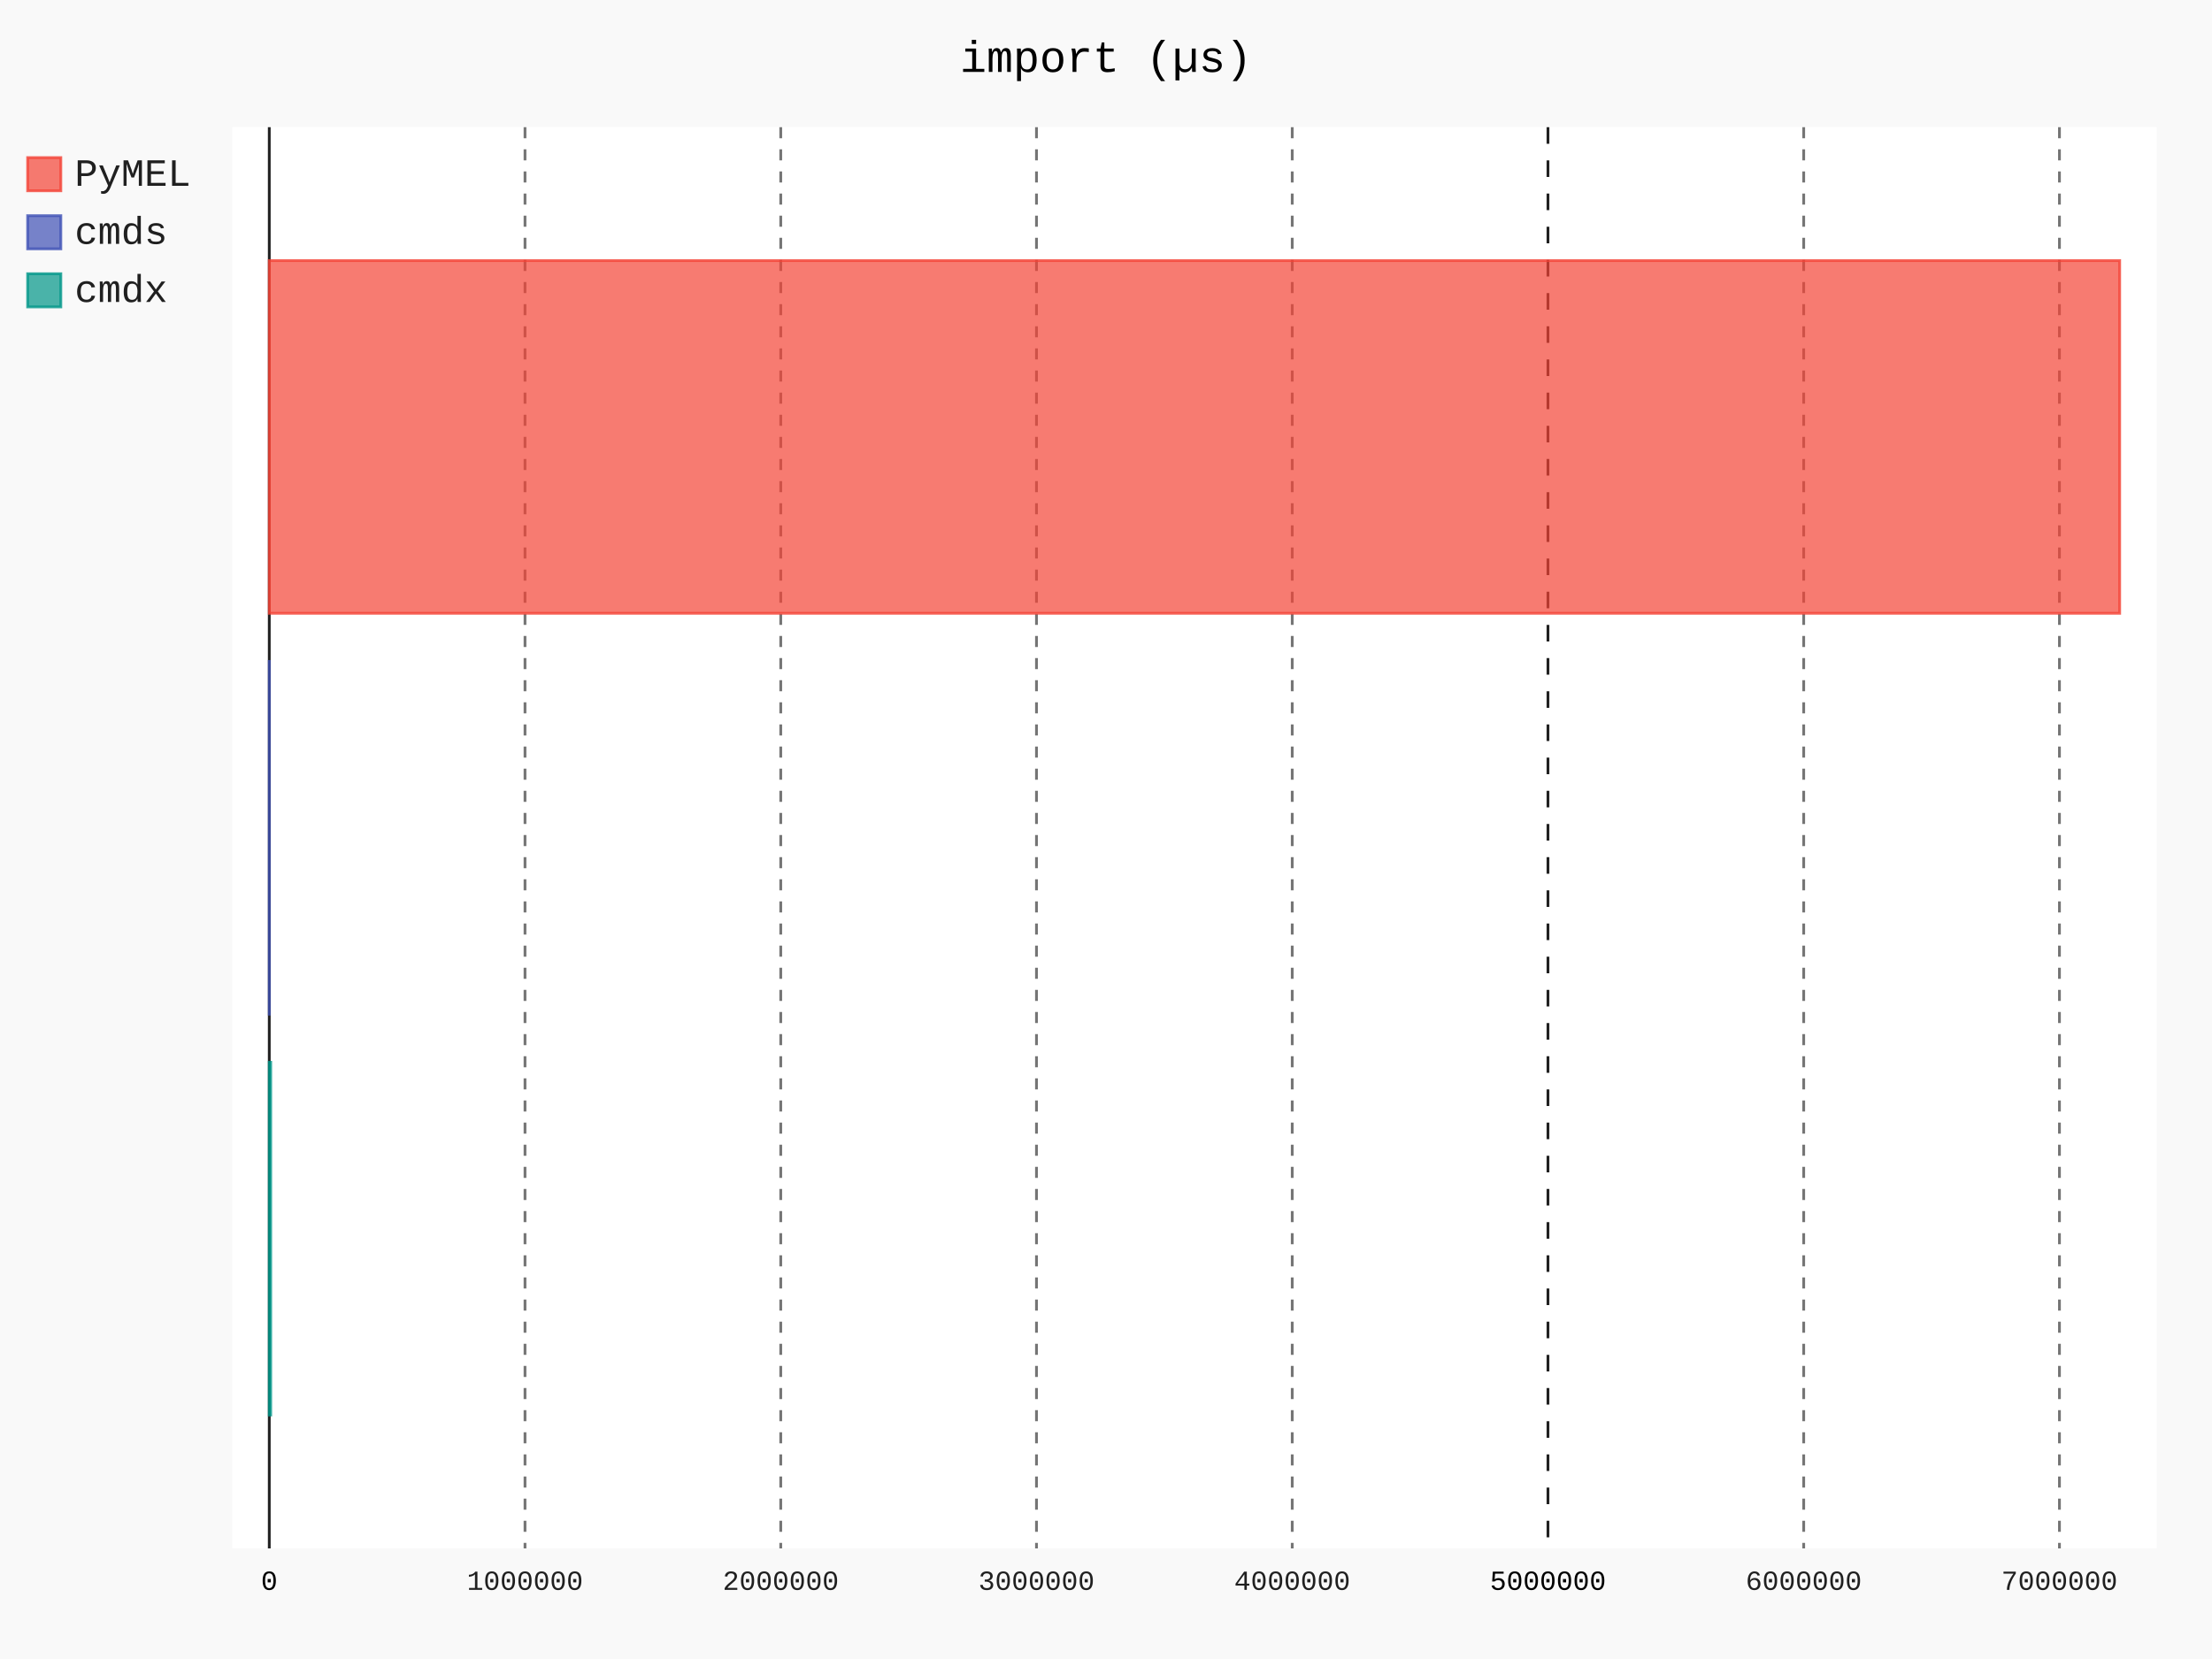
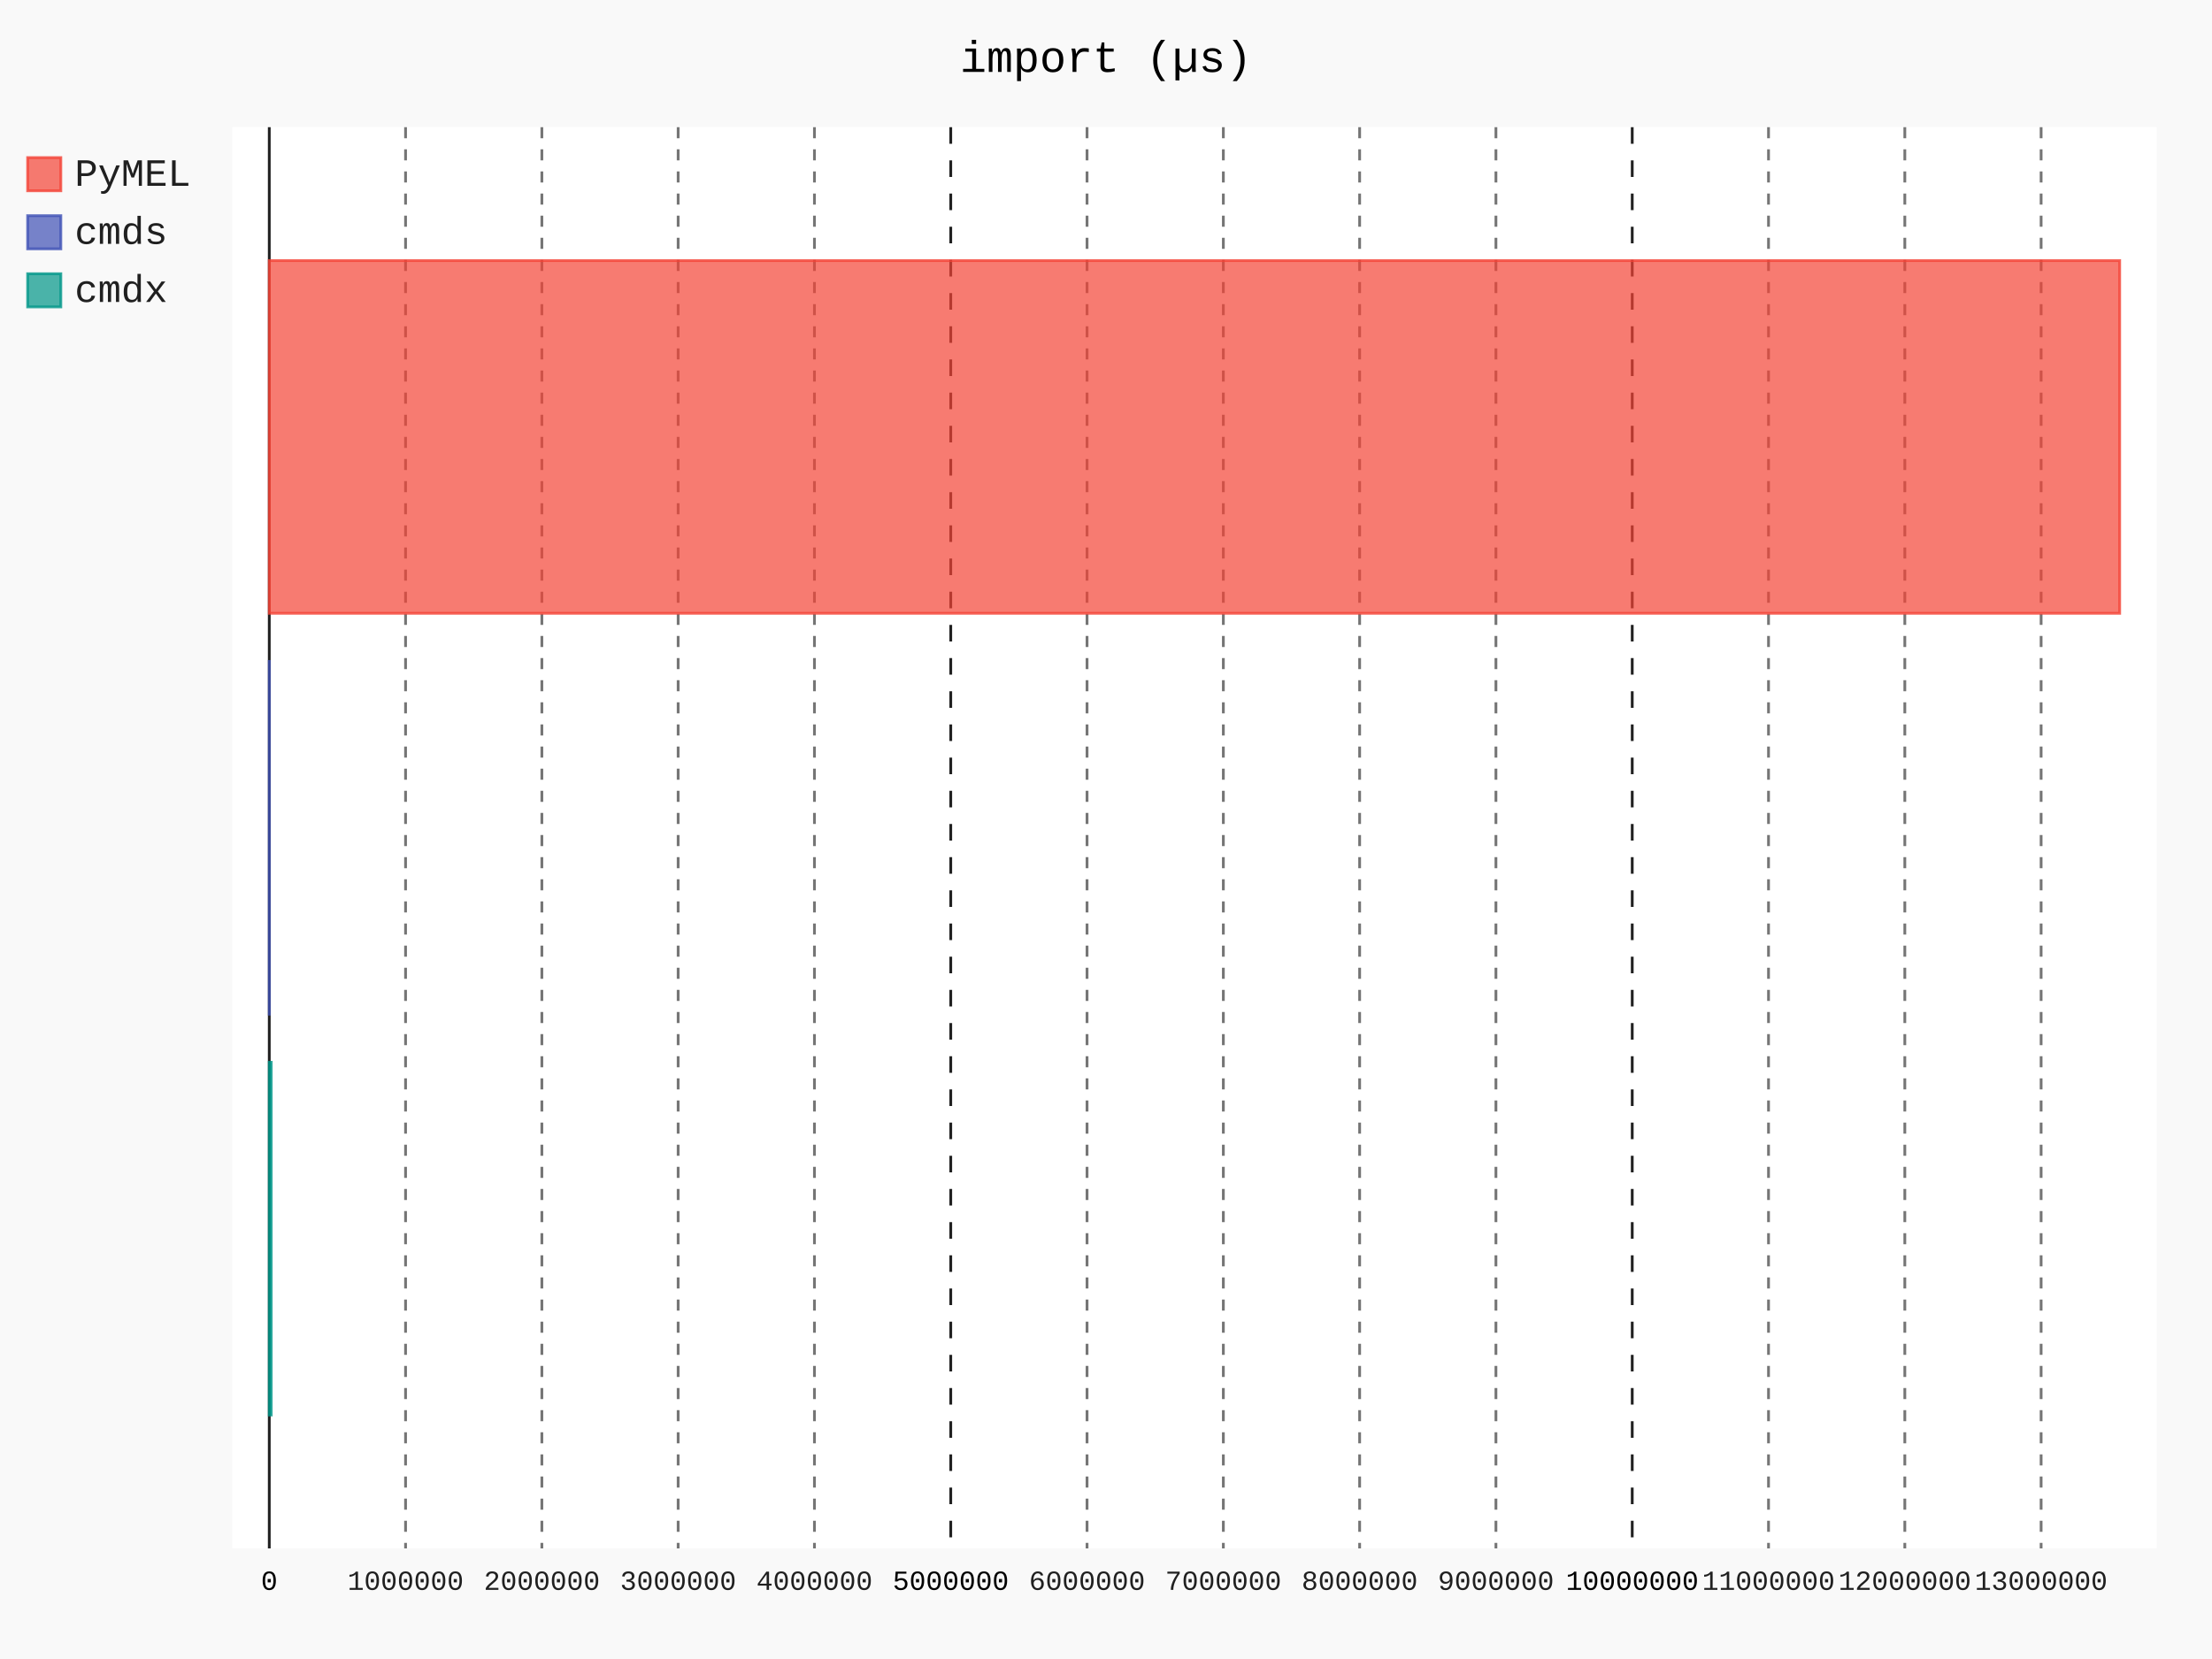
- <svg xmlns="http://www.w3.org/2000/svg" class="pygal-chart" id="chart-59020fce-1775-415c-983a-4980ec244e90" viewBox="0 0 800 600">
+ <svg xmlns="http://www.w3.org/2000/svg" class="pygal-chart" id="chart-9ddaa356-0298-4cee-9ff5-81e7c867e97b" viewBox="0 0 800 600">
  <defs>
-     <style type="text/css">#chart-59020fce-1775-415c-983a-4980ec244e90{-webkit-user-select:none;-webkit-font-smoothing:antialiased;font-family:Consolas,"Liberation Mono",Menlo,Courier,monospace}#chart-59020fce-1775-415c-983a-4980ec244e90 .title{font-family:Consolas,"Liberation Mono",Menlo,Courier,monospace;font-size:16px}#chart-59020fce-1775-415c-983a-4980ec244e90 .legends .legend text{font-family:Consolas,"Liberation Mono",Menlo,Courier,monospace;font-size:14px}#chart-59020fce-1775-415c-983a-4980ec244e90 .axis text{font-family:Consolas,"Liberation Mono",Menlo,Courier,monospace;font-size:10px}#chart-59020fce-1775-415c-983a-4980ec244e90 .axis text.major{font-family:Consolas,"Liberation Mono",Menlo,Courier,monospace;font-size:10px}#chart-59020fce-1775-415c-983a-4980ec244e90 .text-overlay text.value{font-family:Consolas,"Liberation Mono",Menlo,Courier,monospace;font-size:16px}#chart-59020fce-1775-415c-983a-4980ec244e90 .text-overlay text.label{font-family:Consolas,"Liberation Mono",Menlo,Courier,monospace;font-size:10px}#chart-59020fce-1775-415c-983a-4980ec244e90 .tooltip{font-family:Consolas,"Liberation Mono",Menlo,Courier,monospace;font-size:14px}#chart-59020fce-1775-415c-983a-4980ec244e90 text.no_data{font-family:Consolas,"Liberation Mono",Menlo,Courier,monospace;font-size:64px}
- #chart-59020fce-1775-415c-983a-4980ec244e90{background-color:rgba(249,249,249,1)}#chart-59020fce-1775-415c-983a-4980ec244e90 path,#chart-59020fce-1775-415c-983a-4980ec244e90 line,#chart-59020fce-1775-415c-983a-4980ec244e90 rect,#chart-59020fce-1775-415c-983a-4980ec244e90 circle{-webkit-transition:150ms;-moz-transition:150ms;transition:150ms}#chart-59020fce-1775-415c-983a-4980ec244e90 .graph &gt; .background{fill:rgba(249,249,249,1)}#chart-59020fce-1775-415c-983a-4980ec244e90 .plot &gt; .background{fill:rgba(255,255,255,1)}#chart-59020fce-1775-415c-983a-4980ec244e90 .graph{fill:rgba(0,0,0,.87)}#chart-59020fce-1775-415c-983a-4980ec244e90 text.no_data{fill:rgba(0,0,0,1)}#chart-59020fce-1775-415c-983a-4980ec244e90 .title{fill:rgba(0,0,0,1)}#chart-59020fce-1775-415c-983a-4980ec244e90 .legends .legend text{fill:rgba(0,0,0,.87)}#chart-59020fce-1775-415c-983a-4980ec244e90 .legends .legend:hover text{fill:rgba(0,0,0,1)}#chart-59020fce-1775-415c-983a-4980ec244e90 .axis .line{stroke:rgba(0,0,0,1)}#chart-59020fce-1775-415c-983a-4980ec244e90 .axis .guide.line{stroke:rgba(0,0,0,.54)}#chart-59020fce-1775-415c-983a-4980ec244e90 .axis .major.line{stroke:rgba(0,0,0,.87)}#chart-59020fce-1775-415c-983a-4980ec244e90 .axis text.major{fill:rgba(0,0,0,1)}#chart-59020fce-1775-415c-983a-4980ec244e90 .axis.y .guides:hover .guide.line,#chart-59020fce-1775-415c-983a-4980ec244e90 .line-graph .axis.x .guides:hover .guide.line,#chart-59020fce-1775-415c-983a-4980ec244e90 .stackedline-graph .axis.x .guides:hover .guide.line,#chart-59020fce-1775-415c-983a-4980ec244e90 .xy-graph .axis.x .guides:hover .guide.line{stroke:rgba(0,0,0,1)}#chart-59020fce-1775-415c-983a-4980ec244e90 .axis .guides:hover text{fill:rgba(0,0,0,1)}#chart-59020fce-1775-415c-983a-4980ec244e90 .reactive{fill-opacity:.7;stroke-opacity:.8}#chart-59020fce-1775-415c-983a-4980ec244e90 .ci{stroke:rgba(0,0,0,.87)}#chart-59020fce-1775-415c-983a-4980ec244e90 .reactive.active,#chart-59020fce-1775-415c-983a-4980ec244e90 .active .reactive{fill-opacity:.8;stroke-opacity:.9;stroke-width:4}#chart-59020fce-1775-415c-983a-4980ec244e90 .ci .reactive.active{stroke-width:1.5}#chart-59020fce-1775-415c-983a-4980ec244e90 .series text{fill:rgba(0,0,0,1)}#chart-59020fce-1775-415c-983a-4980ec244e90 .tooltip rect{fill:rgba(255,255,255,1);stroke:rgba(0,0,0,1);-webkit-transition:opacity 150ms;-moz-transition:opacity 150ms;transition:opacity 150ms}#chart-59020fce-1775-415c-983a-4980ec244e90 .tooltip .label{fill:rgba(0,0,0,.87)}#chart-59020fce-1775-415c-983a-4980ec244e90 .tooltip .label{fill:rgba(0,0,0,.87)}#chart-59020fce-1775-415c-983a-4980ec244e90 .tooltip .legend{font-size:.8em;fill:rgba(0,0,0,.54)}#chart-59020fce-1775-415c-983a-4980ec244e90 .tooltip .x_label{font-size:.6em;fill:rgba(0,0,0,1)}#chart-59020fce-1775-415c-983a-4980ec244e90 .tooltip .xlink{font-size:.5em;text-decoration:underline}#chart-59020fce-1775-415c-983a-4980ec244e90 .tooltip .value{font-size:1.5em}#chart-59020fce-1775-415c-983a-4980ec244e90 .bound{font-size:.5em}#chart-59020fce-1775-415c-983a-4980ec244e90 .max-value{font-size:.75em;fill:rgba(0,0,0,.54)}#chart-59020fce-1775-415c-983a-4980ec244e90 .map-element{fill:rgba(255,255,255,1);stroke:rgba(0,0,0,.54) !important}#chart-59020fce-1775-415c-983a-4980ec244e90 .map-element .reactive{fill-opacity:inherit;stroke-opacity:inherit}#chart-59020fce-1775-415c-983a-4980ec244e90 .color-0,#chart-59020fce-1775-415c-983a-4980ec244e90 .color-0 a:visited{stroke:#F44336;fill:#F44336}#chart-59020fce-1775-415c-983a-4980ec244e90 .color-1,#chart-59020fce-1775-415c-983a-4980ec244e90 .color-1 a:visited{stroke:#3F51B5;fill:#3F51B5}#chart-59020fce-1775-415c-983a-4980ec244e90 .color-2,#chart-59020fce-1775-415c-983a-4980ec244e90 .color-2 a:visited{stroke:#009688;fill:#009688}#chart-59020fce-1775-415c-983a-4980ec244e90 .text-overlay .color-0 text{fill:black}#chart-59020fce-1775-415c-983a-4980ec244e90 .text-overlay .color-1 text{fill:black}#chart-59020fce-1775-415c-983a-4980ec244e90 .text-overlay .color-2 text{fill:black}
- #chart-59020fce-1775-415c-983a-4980ec244e90 text.no_data{text-anchor:middle}#chart-59020fce-1775-415c-983a-4980ec244e90 .guide.line{fill:none}#chart-59020fce-1775-415c-983a-4980ec244e90 .centered{text-anchor:middle}#chart-59020fce-1775-415c-983a-4980ec244e90 .title{text-anchor:middle}#chart-59020fce-1775-415c-983a-4980ec244e90 .legends .legend text{fill-opacity:1}#chart-59020fce-1775-415c-983a-4980ec244e90 .axis.x text{text-anchor:middle}#chart-59020fce-1775-415c-983a-4980ec244e90 .axis.x:not(.web) text[transform]{text-anchor:start}#chart-59020fce-1775-415c-983a-4980ec244e90 .axis.x:not(.web) text[transform].backwards{text-anchor:end}#chart-59020fce-1775-415c-983a-4980ec244e90 .axis.y text{text-anchor:end}#chart-59020fce-1775-415c-983a-4980ec244e90 .axis.y text[transform].backwards{text-anchor:start}#chart-59020fce-1775-415c-983a-4980ec244e90 .axis.y2 text{text-anchor:start}#chart-59020fce-1775-415c-983a-4980ec244e90 .axis.y2 text[transform].backwards{text-anchor:end}#chart-59020fce-1775-415c-983a-4980ec244e90 .axis .guide.line{stroke-dasharray:4,4}#chart-59020fce-1775-415c-983a-4980ec244e90 .axis .major.guide.line{stroke-dasharray:6,6}#chart-59020fce-1775-415c-983a-4980ec244e90 .horizontal .axis.y .guide.line,#chart-59020fce-1775-415c-983a-4980ec244e90 .horizontal .axis.y2 .guide.line,#chart-59020fce-1775-415c-983a-4980ec244e90 .vertical .axis.x .guide.line{opacity:0}#chart-59020fce-1775-415c-983a-4980ec244e90 .horizontal .axis.always_show .guide.line,#chart-59020fce-1775-415c-983a-4980ec244e90 .vertical .axis.always_show .guide.line{opacity:1 !important}#chart-59020fce-1775-415c-983a-4980ec244e90 .axis.y .guides:hover .guide.line,#chart-59020fce-1775-415c-983a-4980ec244e90 .axis.y2 .guides:hover .guide.line,#chart-59020fce-1775-415c-983a-4980ec244e90 .axis.x .guides:hover .guide.line{opacity:1}#chart-59020fce-1775-415c-983a-4980ec244e90 .axis .guides:hover text{opacity:1}#chart-59020fce-1775-415c-983a-4980ec244e90 .nofill{fill:none}#chart-59020fce-1775-415c-983a-4980ec244e90 .subtle-fill{fill-opacity:.2}#chart-59020fce-1775-415c-983a-4980ec244e90 .dot{stroke-width:1px;fill-opacity:1}#chart-59020fce-1775-415c-983a-4980ec244e90 .dot.active{stroke-width:5px}#chart-59020fce-1775-415c-983a-4980ec244e90 .dot.negative{fill:transparent}#chart-59020fce-1775-415c-983a-4980ec244e90 text,#chart-59020fce-1775-415c-983a-4980ec244e90 tspan{stroke:none !important}#chart-59020fce-1775-415c-983a-4980ec244e90 .series text.active{opacity:1}#chart-59020fce-1775-415c-983a-4980ec244e90 .tooltip rect{fill-opacity:.95;stroke-width:.5}#chart-59020fce-1775-415c-983a-4980ec244e90 .tooltip text{fill-opacity:1}#chart-59020fce-1775-415c-983a-4980ec244e90 .showable{visibility:hidden}#chart-59020fce-1775-415c-983a-4980ec244e90 .showable.shown{visibility:visible}#chart-59020fce-1775-415c-983a-4980ec244e90 .gauge-background{fill:rgba(229,229,229,1);stroke:none}#chart-59020fce-1775-415c-983a-4980ec244e90 .bg-lines{stroke:rgba(249,249,249,1);stroke-width:2px}</style>
+     <style type="text/css">#chart-9ddaa356-0298-4cee-9ff5-81e7c867e97b{-webkit-user-select:none;-webkit-font-smoothing:antialiased;font-family:Consolas,"Liberation Mono",Menlo,Courier,monospace}#chart-9ddaa356-0298-4cee-9ff5-81e7c867e97b .title{font-family:Consolas,"Liberation Mono",Menlo,Courier,monospace;font-size:16px}#chart-9ddaa356-0298-4cee-9ff5-81e7c867e97b .legends .legend text{font-family:Consolas,"Liberation Mono",Menlo,Courier,monospace;font-size:14px}#chart-9ddaa356-0298-4cee-9ff5-81e7c867e97b .axis text{font-family:Consolas,"Liberation Mono",Menlo,Courier,monospace;font-size:10px}#chart-9ddaa356-0298-4cee-9ff5-81e7c867e97b .axis text.major{font-family:Consolas,"Liberation Mono",Menlo,Courier,monospace;font-size:10px}#chart-9ddaa356-0298-4cee-9ff5-81e7c867e97b .text-overlay text.value{font-family:Consolas,"Liberation Mono",Menlo,Courier,monospace;font-size:16px}#chart-9ddaa356-0298-4cee-9ff5-81e7c867e97b .text-overlay text.label{font-family:Consolas,"Liberation Mono",Menlo,Courier,monospace;font-size:10px}#chart-9ddaa356-0298-4cee-9ff5-81e7c867e97b .tooltip{font-family:Consolas,"Liberation Mono",Menlo,Courier,monospace;font-size:14px}#chart-9ddaa356-0298-4cee-9ff5-81e7c867e97b text.no_data{font-family:Consolas,"Liberation Mono",Menlo,Courier,monospace;font-size:64px}
+ #chart-9ddaa356-0298-4cee-9ff5-81e7c867e97b{background-color:rgba(249,249,249,1)}#chart-9ddaa356-0298-4cee-9ff5-81e7c867e97b path,#chart-9ddaa356-0298-4cee-9ff5-81e7c867e97b line,#chart-9ddaa356-0298-4cee-9ff5-81e7c867e97b rect,#chart-9ddaa356-0298-4cee-9ff5-81e7c867e97b circle{-webkit-transition:150ms;-moz-transition:150ms;transition:150ms}#chart-9ddaa356-0298-4cee-9ff5-81e7c867e97b .graph &gt; .background{fill:rgba(249,249,249,1)}#chart-9ddaa356-0298-4cee-9ff5-81e7c867e97b .plot &gt; .background{fill:rgba(255,255,255,1)}#chart-9ddaa356-0298-4cee-9ff5-81e7c867e97b .graph{fill:rgba(0,0,0,.87)}#chart-9ddaa356-0298-4cee-9ff5-81e7c867e97b text.no_data{fill:rgba(0,0,0,1)}#chart-9ddaa356-0298-4cee-9ff5-81e7c867e97b .title{fill:rgba(0,0,0,1)}#chart-9ddaa356-0298-4cee-9ff5-81e7c867e97b .legends .legend text{fill:rgba(0,0,0,.87)}#chart-9ddaa356-0298-4cee-9ff5-81e7c867e97b .legends .legend:hover text{fill:rgba(0,0,0,1)}#chart-9ddaa356-0298-4cee-9ff5-81e7c867e97b .axis .line{stroke:rgba(0,0,0,1)}#chart-9ddaa356-0298-4cee-9ff5-81e7c867e97b .axis .guide.line{stroke:rgba(0,0,0,.54)}#chart-9ddaa356-0298-4cee-9ff5-81e7c867e97b .axis .major.line{stroke:rgba(0,0,0,.87)}#chart-9ddaa356-0298-4cee-9ff5-81e7c867e97b .axis text.major{fill:rgba(0,0,0,1)}#chart-9ddaa356-0298-4cee-9ff5-81e7c867e97b .axis.y .guides:hover .guide.line,#chart-9ddaa356-0298-4cee-9ff5-81e7c867e97b .line-graph .axis.x .guides:hover .guide.line,#chart-9ddaa356-0298-4cee-9ff5-81e7c867e97b .stackedline-graph .axis.x .guides:hover .guide.line,#chart-9ddaa356-0298-4cee-9ff5-81e7c867e97b .xy-graph .axis.x .guides:hover .guide.line{stroke:rgba(0,0,0,1)}#chart-9ddaa356-0298-4cee-9ff5-81e7c867e97b .axis .guides:hover text{fill:rgba(0,0,0,1)}#chart-9ddaa356-0298-4cee-9ff5-81e7c867e97b .reactive{fill-opacity:.7;stroke-opacity:.8}#chart-9ddaa356-0298-4cee-9ff5-81e7c867e97b .ci{stroke:rgba(0,0,0,.87)}#chart-9ddaa356-0298-4cee-9ff5-81e7c867e97b .reactive.active,#chart-9ddaa356-0298-4cee-9ff5-81e7c867e97b .active .reactive{fill-opacity:.8;stroke-opacity:.9;stroke-width:4}#chart-9ddaa356-0298-4cee-9ff5-81e7c867e97b .ci .reactive.active{stroke-width:1.5}#chart-9ddaa356-0298-4cee-9ff5-81e7c867e97b .series text{fill:rgba(0,0,0,1)}#chart-9ddaa356-0298-4cee-9ff5-81e7c867e97b .tooltip rect{fill:rgba(255,255,255,1);stroke:rgba(0,0,0,1);-webkit-transition:opacity 150ms;-moz-transition:opacity 150ms;transition:opacity 150ms}#chart-9ddaa356-0298-4cee-9ff5-81e7c867e97b .tooltip .label{fill:rgba(0,0,0,.87)}#chart-9ddaa356-0298-4cee-9ff5-81e7c867e97b .tooltip .label{fill:rgba(0,0,0,.87)}#chart-9ddaa356-0298-4cee-9ff5-81e7c867e97b .tooltip .legend{font-size:.8em;fill:rgba(0,0,0,.54)}#chart-9ddaa356-0298-4cee-9ff5-81e7c867e97b .tooltip .x_label{font-size:.6em;fill:rgba(0,0,0,1)}#chart-9ddaa356-0298-4cee-9ff5-81e7c867e97b .tooltip .xlink{font-size:.5em;text-decoration:underline}#chart-9ddaa356-0298-4cee-9ff5-81e7c867e97b .tooltip .value{font-size:1.5em}#chart-9ddaa356-0298-4cee-9ff5-81e7c867e97b .bound{font-size:.5em}#chart-9ddaa356-0298-4cee-9ff5-81e7c867e97b .max-value{font-size:.75em;fill:rgba(0,0,0,.54)}#chart-9ddaa356-0298-4cee-9ff5-81e7c867e97b .map-element{fill:rgba(255,255,255,1);stroke:rgba(0,0,0,.54) !important}#chart-9ddaa356-0298-4cee-9ff5-81e7c867e97b .map-element .reactive{fill-opacity:inherit;stroke-opacity:inherit}#chart-9ddaa356-0298-4cee-9ff5-81e7c867e97b .color-0,#chart-9ddaa356-0298-4cee-9ff5-81e7c867e97b .color-0 a:visited{stroke:#F44336;fill:#F44336}#chart-9ddaa356-0298-4cee-9ff5-81e7c867e97b .color-1,#chart-9ddaa356-0298-4cee-9ff5-81e7c867e97b .color-1 a:visited{stroke:#3F51B5;fill:#3F51B5}#chart-9ddaa356-0298-4cee-9ff5-81e7c867e97b .color-2,#chart-9ddaa356-0298-4cee-9ff5-81e7c867e97b .color-2 a:visited{stroke:#009688;fill:#009688}#chart-9ddaa356-0298-4cee-9ff5-81e7c867e97b .text-overlay .color-0 text{fill:black}#chart-9ddaa356-0298-4cee-9ff5-81e7c867e97b .text-overlay .color-1 text{fill:black}#chart-9ddaa356-0298-4cee-9ff5-81e7c867e97b .text-overlay .color-2 text{fill:black}
+ #chart-9ddaa356-0298-4cee-9ff5-81e7c867e97b text.no_data{text-anchor:middle}#chart-9ddaa356-0298-4cee-9ff5-81e7c867e97b .guide.line{fill:none}#chart-9ddaa356-0298-4cee-9ff5-81e7c867e97b .centered{text-anchor:middle}#chart-9ddaa356-0298-4cee-9ff5-81e7c867e97b .title{text-anchor:middle}#chart-9ddaa356-0298-4cee-9ff5-81e7c867e97b .legends .legend text{fill-opacity:1}#chart-9ddaa356-0298-4cee-9ff5-81e7c867e97b .axis.x text{text-anchor:middle}#chart-9ddaa356-0298-4cee-9ff5-81e7c867e97b .axis.x:not(.web) text[transform]{text-anchor:start}#chart-9ddaa356-0298-4cee-9ff5-81e7c867e97b .axis.x:not(.web) text[transform].backwards{text-anchor:end}#chart-9ddaa356-0298-4cee-9ff5-81e7c867e97b .axis.y text{text-anchor:end}#chart-9ddaa356-0298-4cee-9ff5-81e7c867e97b .axis.y text[transform].backwards{text-anchor:start}#chart-9ddaa356-0298-4cee-9ff5-81e7c867e97b .axis.y2 text{text-anchor:start}#chart-9ddaa356-0298-4cee-9ff5-81e7c867e97b .axis.y2 text[transform].backwards{text-anchor:end}#chart-9ddaa356-0298-4cee-9ff5-81e7c867e97b .axis .guide.line{stroke-dasharray:4,4}#chart-9ddaa356-0298-4cee-9ff5-81e7c867e97b .axis .major.guide.line{stroke-dasharray:6,6}#chart-9ddaa356-0298-4cee-9ff5-81e7c867e97b .horizontal .axis.y .guide.line,#chart-9ddaa356-0298-4cee-9ff5-81e7c867e97b .horizontal .axis.y2 .guide.line,#chart-9ddaa356-0298-4cee-9ff5-81e7c867e97b .vertical .axis.x .guide.line{opacity:0}#chart-9ddaa356-0298-4cee-9ff5-81e7c867e97b .horizontal .axis.always_show .guide.line,#chart-9ddaa356-0298-4cee-9ff5-81e7c867e97b .vertical .axis.always_show .guide.line{opacity:1 !important}#chart-9ddaa356-0298-4cee-9ff5-81e7c867e97b .axis.y .guides:hover .guide.line,#chart-9ddaa356-0298-4cee-9ff5-81e7c867e97b .axis.y2 .guides:hover .guide.line,#chart-9ddaa356-0298-4cee-9ff5-81e7c867e97b .axis.x .guides:hover .guide.line{opacity:1}#chart-9ddaa356-0298-4cee-9ff5-81e7c867e97b .axis .guides:hover text{opacity:1}#chart-9ddaa356-0298-4cee-9ff5-81e7c867e97b .nofill{fill:none}#chart-9ddaa356-0298-4cee-9ff5-81e7c867e97b .subtle-fill{fill-opacity:.2}#chart-9ddaa356-0298-4cee-9ff5-81e7c867e97b .dot{stroke-width:1px;fill-opacity:1}#chart-9ddaa356-0298-4cee-9ff5-81e7c867e97b .dot.active{stroke-width:5px}#chart-9ddaa356-0298-4cee-9ff5-81e7c867e97b .dot.negative{fill:transparent}#chart-9ddaa356-0298-4cee-9ff5-81e7c867e97b text,#chart-9ddaa356-0298-4cee-9ff5-81e7c867e97b tspan{stroke:none !important}#chart-9ddaa356-0298-4cee-9ff5-81e7c867e97b .series text.active{opacity:1}#chart-9ddaa356-0298-4cee-9ff5-81e7c867e97b .tooltip rect{fill-opacity:.95;stroke-width:.5}#chart-9ddaa356-0298-4cee-9ff5-81e7c867e97b .tooltip text{fill-opacity:1}#chart-9ddaa356-0298-4cee-9ff5-81e7c867e97b .showable{visibility:hidden}#chart-9ddaa356-0298-4cee-9ff5-81e7c867e97b .showable.shown{visibility:visible}#chart-9ddaa356-0298-4cee-9ff5-81e7c867e97b .gauge-background{fill:rgba(229,229,229,1);stroke:none}#chart-9ddaa356-0298-4cee-9ff5-81e7c867e97b .bg-lines{stroke:rgba(249,249,249,1);stroke-width:2px}</style>
  </defs>
  <g class="graph horizontalbar-graph horizontal">
    <rect class="background" height="600" width="800" x="0" y="0" />
    <g class="plot" transform="translate(84, 46)">
      <rect class="background" height="514" width="696.0" x="0" y="0" />
      <g class="axis x always_show">
        <g class="guides">
          <path class="axis major line" d="M13.385 0 v514" />
          <text class="major" x="13.385" y="529.0">0</text>
        </g>
        <g class="guides">
-           <path class="guide line" d="M105.876 0 v514" />
-           <text class="" x="105.876" y="529.0">1000000</text>
+           <path class="guide line" d="M62.678 0 v514" />
+           <text class="" x="62.678" y="529.0">1000000</text>
        </g>
        <g class="guides">
-           <path class="guide line" d="M198.368 0 v514" />
-           <text class="" x="198.368" y="529.0">2000000</text>
+           <path class="guide line" d="M111.971 0 v514" />
+           <text class="" x="111.971" y="529.0">2000000</text>
        </g>
        <g class="guides">
-           <path class="guide line" d="M290.859 0 v514" />
-           <text class="" x="290.859" y="529.0">3000000</text>
+           <path class="guide line" d="M161.264 0 v514" />
+           <text class="" x="161.264" y="529.0">3000000</text>
        </g>
        <g class="guides">
-           <path class="guide line" d="M383.351 0 v514" />
-           <text class="" x="383.351" y="529.0">4000000</text>
+           <path class="guide line" d="M210.557 0 v514" />
+           <text class="" x="210.557" y="529.0">4000000</text>
        </g>
        <g class="guides">
-           <path class="major guide line" d="M475.843 0 v514" />
-           <text class="major" x="475.843" y="529.0">5000000</text>
+           <path class="major guide line" d="M259.851 0 v514" />
+           <text class="major" x="259.851" y="529.0">5000000</text>
        </g>
        <g class="guides">
-           <path class="guide line" d="M568.334 0 v514" />
-           <text class="" x="568.334" y="529.0">6000000</text>
+           <path class="guide line" d="M309.144 0 v514" />
+           <text class="" x="309.144" y="529.0">6000000</text>
        </g>
        <g class="guides">
-           <path class="guide line" d="M660.826 0 v514" />
-           <text class="" x="660.826" y="529.0">7000000</text>
+           <path class="guide line" d="M358.437 0 v514" />
+           <text class="" x="358.437" y="529.0">7000000</text>
+         </g>
+         <g class="guides">
+           <path class="guide line" d="M407.73 0 v514" />
+           <text class="" x="407.73" y="529.0">8000000</text>
+         </g>
+         <g class="guides">
+           <path class="guide line" d="M457.024 0 v514" />
+           <text class="" x="457.024" y="529.0">9000000</text>
+         </g>
+         <g class="guides">
+           <path class="major guide line" d="M506.317 0 v514" />
+           <text class="major" x="506.317" y="529.0">10000000</text>
+         </g>
+         <g class="guides">
+           <path class="guide line" d="M555.61 0 v514" />
+           <text class="" x="555.61" y="529.0">11000000</text>
+         </g>
+         <g class="guides">
+           <path class="guide line" d="M604.903 0 v514" />
+           <text class="" x="604.903" y="529.0">12000000</text>
+         </g>
+         <g class="guides">
+           <path class="guide line" d="M654.196 0 v514" />
+           <text class="" x="654.196" y="529.0">13000000</text>
        </g>
      </g>
      <g class="series serie-2 color-2">
        <g class="bars">
          <g class="bar">
-             <rect class="rect reactive tooltip-trigger" height="127.577" rx="0" ry="0" width="0.521" x="13.385" y="338.186" />
+             <rect class="rect reactive tooltip-trigger" height="127.577" rx="0" ry="0" width="0.713" x="13.385" y="338.186" />
          </g>
        </g>
      </g>
      <g class="series serie-1 color-1">
        <g class="bars">
          <g class="bar">
-             <rect class="rect reactive tooltip-trigger" height="127.577" rx="0" ry="0" width="0.016" x="13.385" y="193.211" />
+             <rect class="rect reactive tooltip-trigger" height="127.577" rx="0" ry="0" width="0.025" x="13.385" y="193.211" />
          </g>
        </g>
      </g>
      <g class="series serie-0 color-0">
        <g class="bars">
          <g class="bar">
            <rect class="rect reactive tooltip-trigger" height="127.577" rx="0" ry="0" width="669.231" x="13.385" y="48.237" />
          </g>
        </g>
      </g>
    </g>
    <g class="titles">
      <text class="title plot_title" x="400.0" y="26">import (µs)</text>
    </g>
    <g class="plot overlay" transform="translate(84, 46)">
      <g class="series serie-2 color-2" />
      <g class="series serie-1 color-1" />
      <g class="series serie-0 color-0" />
    </g>
    <g class="plot text-overlay" transform="translate(84, 46)">
      <g class="series serie-2 color-2" />
      <g class="series serie-1 color-1" />
      <g class="series serie-0 color-0" />
    </g>
    <g class="plot tooltip-overlay" transform="translate(84, 46)">
      <g class="tooltip" style="opacity: 0" transform="translate(0 0)">
        <rect class="tooltip-box" height="0" rx="0" ry="0" width="0" />
        <g class="text" />
      </g>
    </g>
    <g class="legends" transform="translate(10, 56)">
      <g class="legend reactive activate-serie" id="activate-serie-0">
        <rect class="color-0 reactive" height="12" width="12" x="0.0" y="1.0" />
        <text x="17.0" y="11.2">PyMEL</text>
      </g>
      <g class="legend reactive activate-serie" id="activate-serie-1">
        <rect class="color-1 reactive" height="12" width="12" x="0.0" y="22.0" />
        <text x="17.0" y="32.2">cmds</text>
      </g>
      <g class="legend reactive activate-serie" id="activate-serie-2">
        <rect class="color-2 reactive" height="12" width="12" x="0.0" y="43.0" />
        <text x="17.0" y="53.2">cmdx</text>
      </g>
    </g>
    <g class="legends" transform="translate(790, 56)" />
  </g>
</svg>
